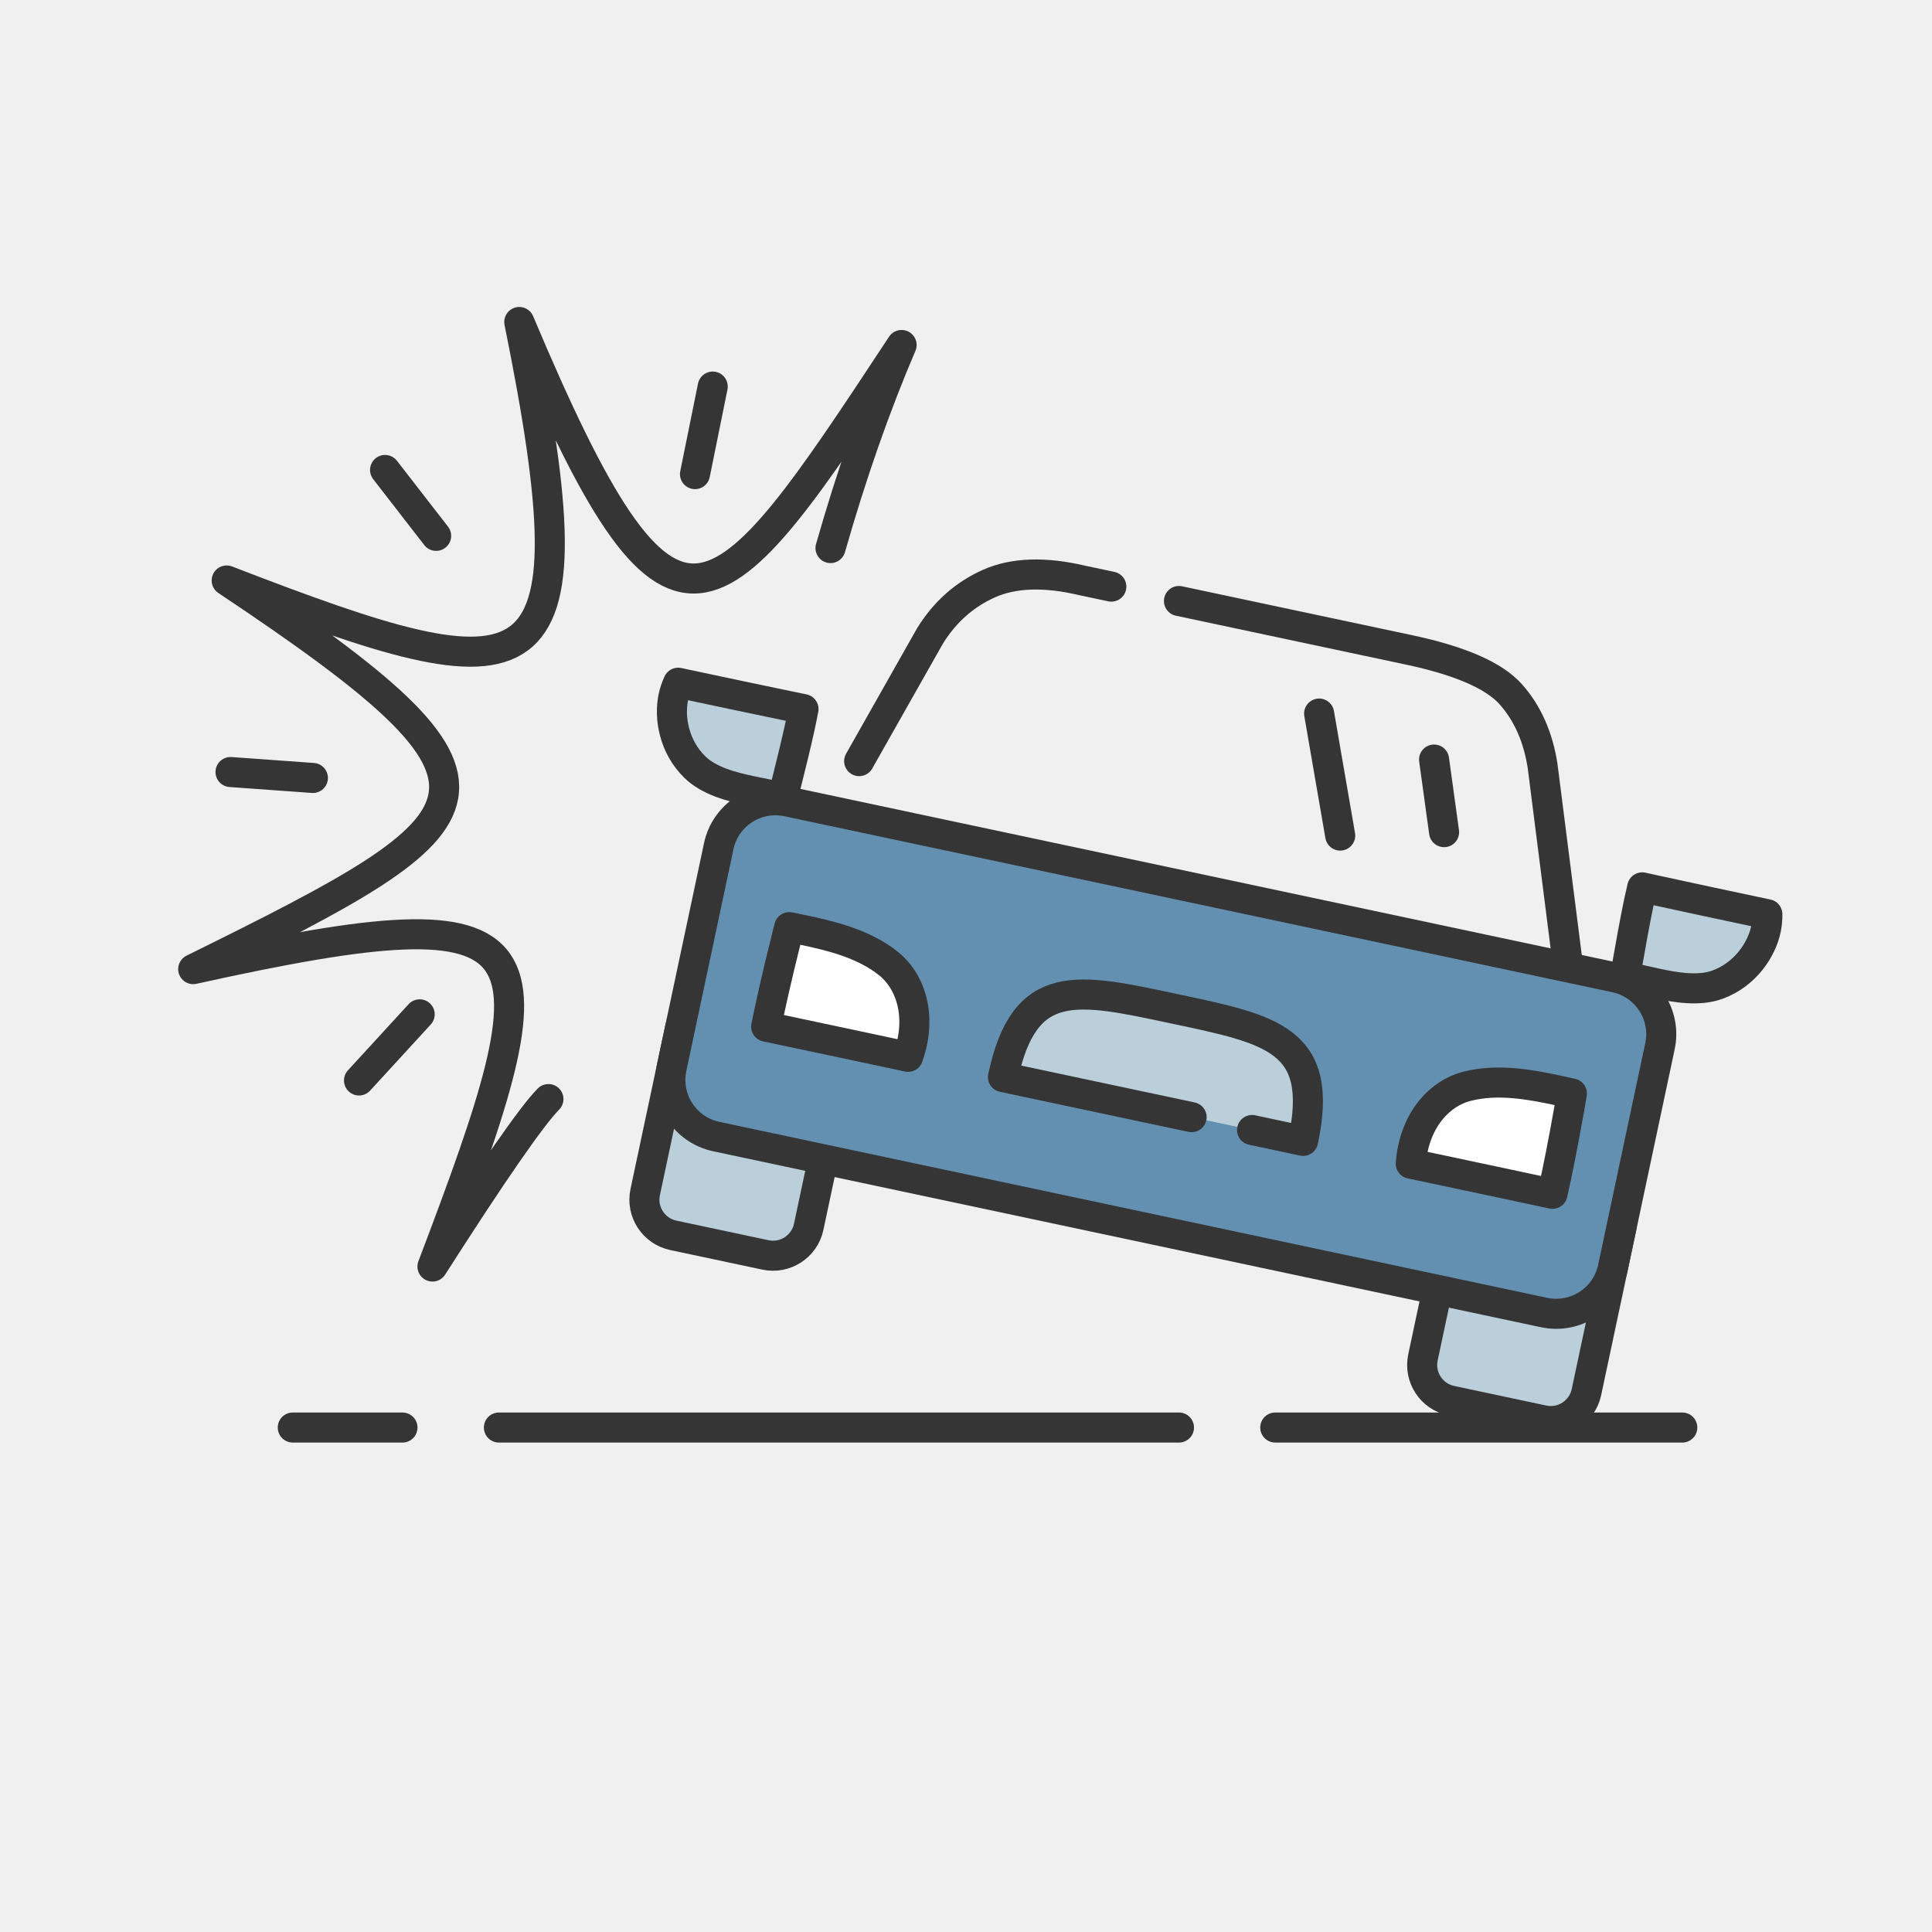
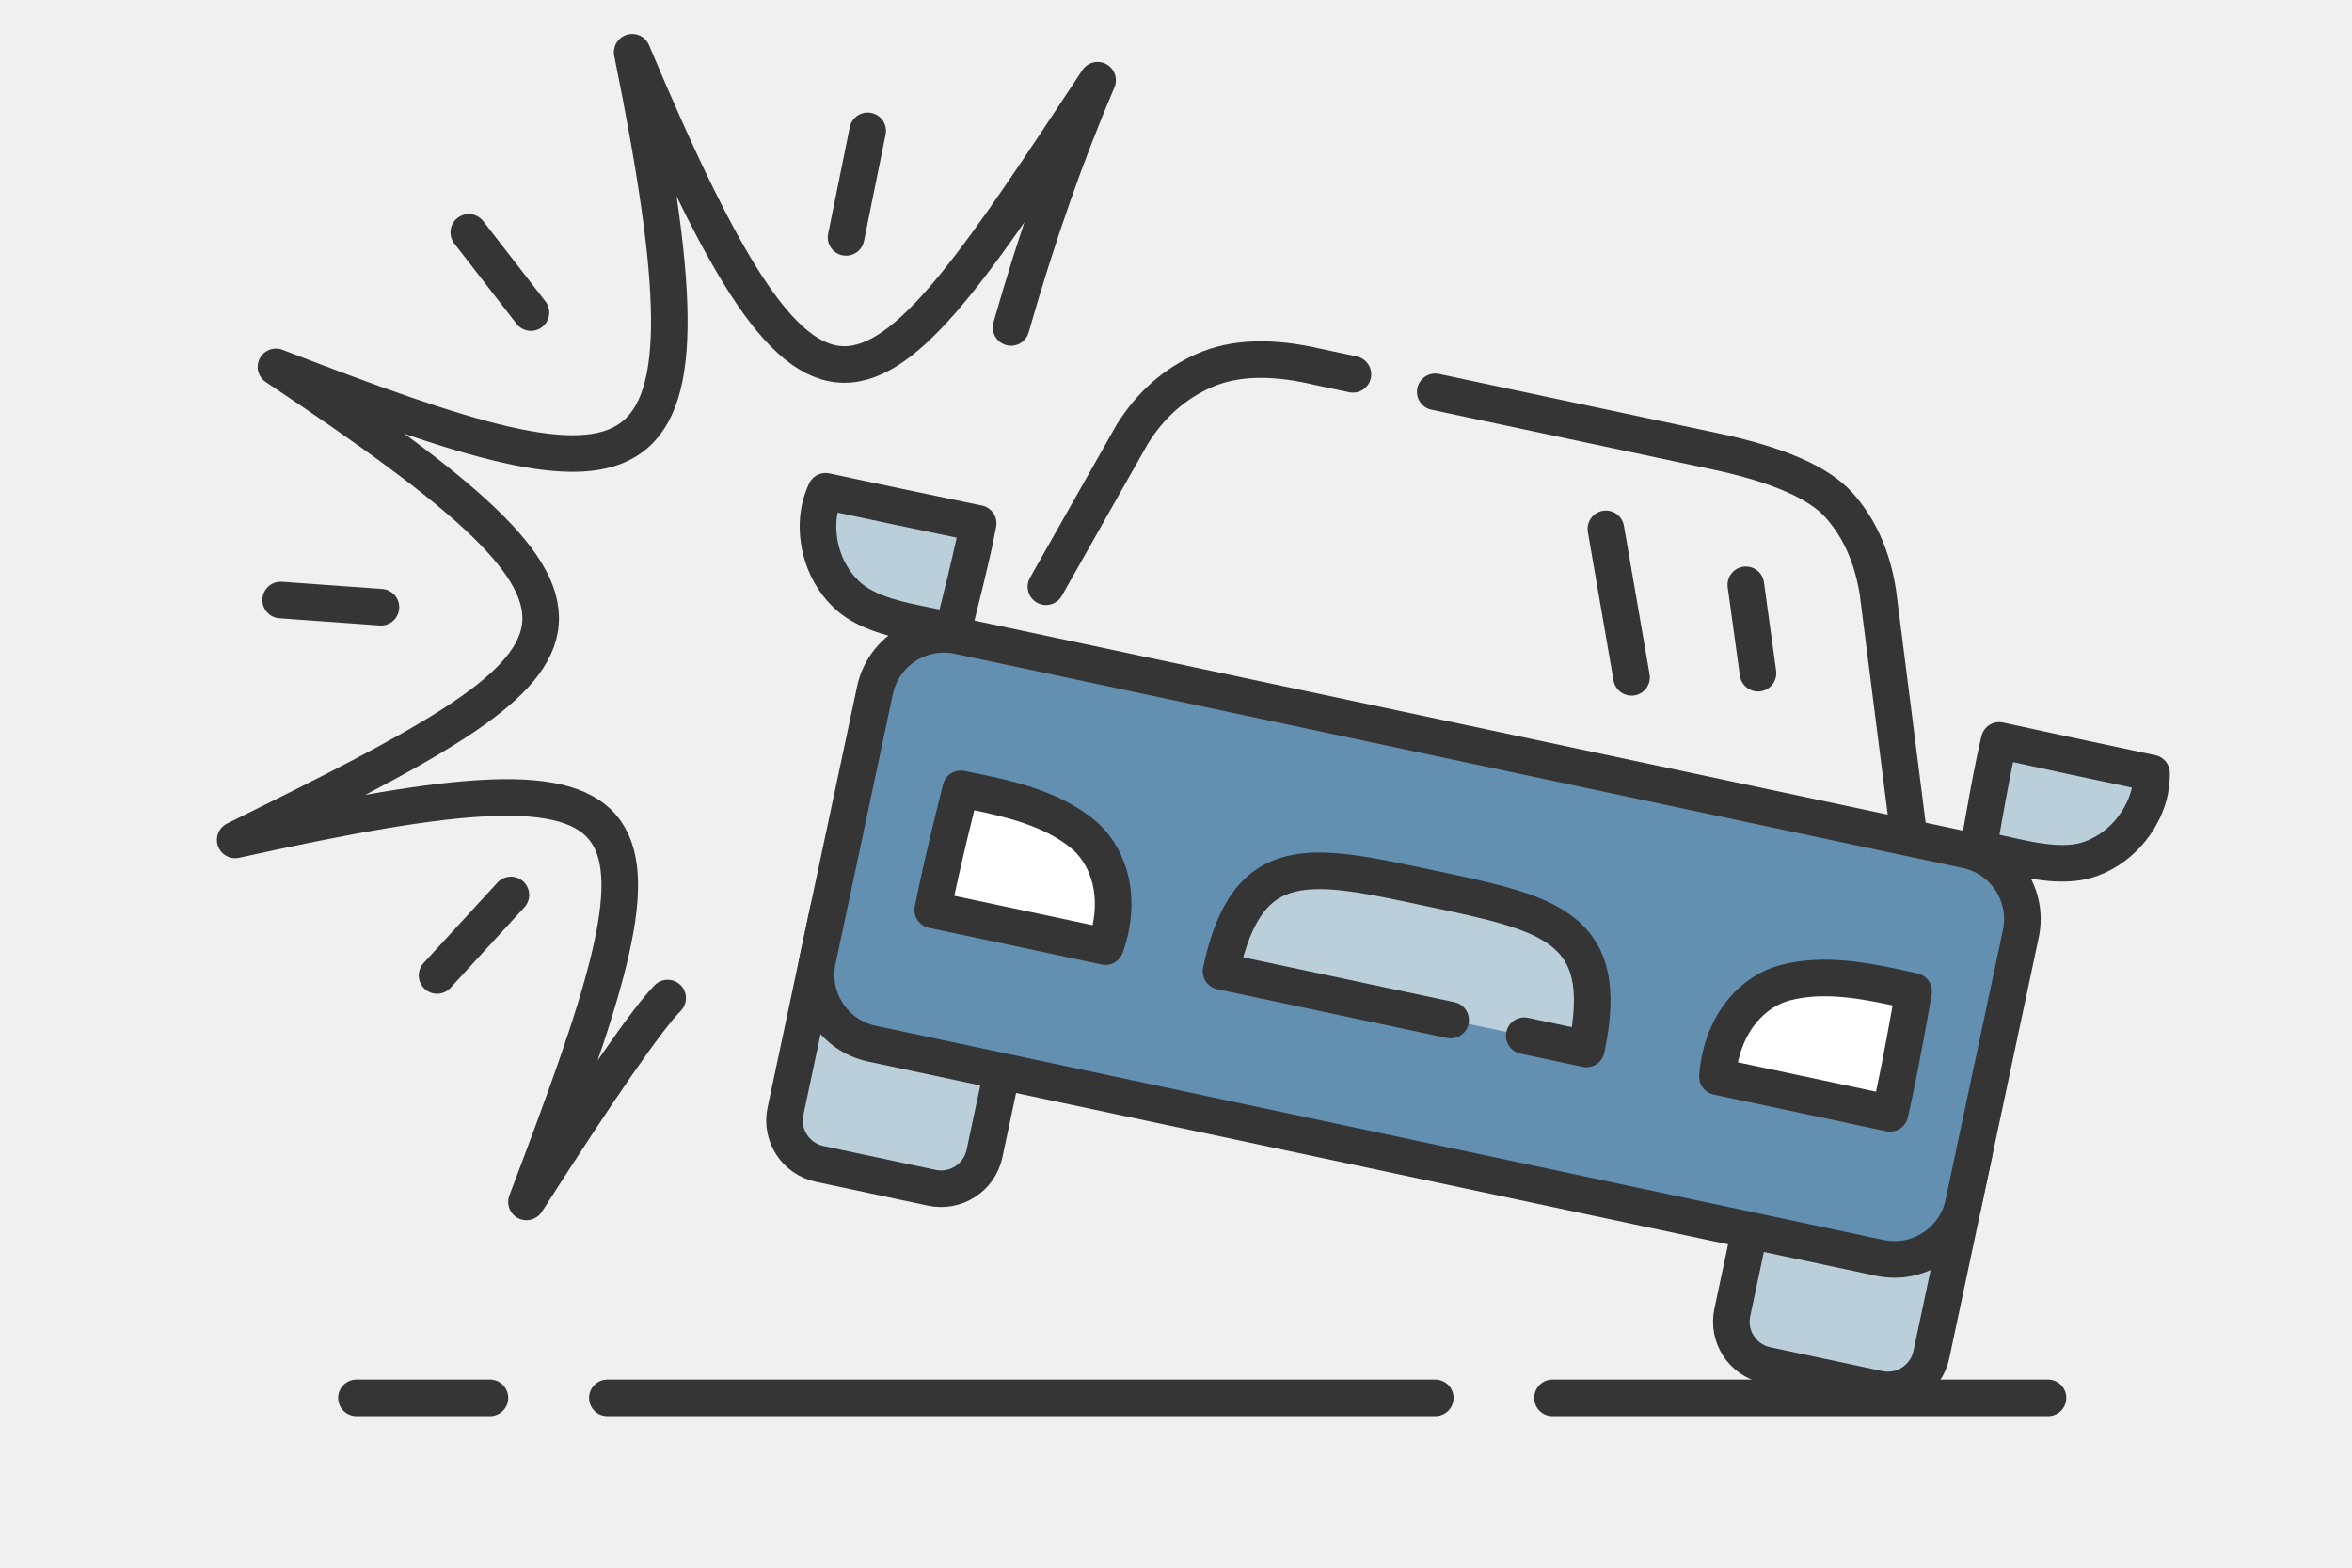
- <svg xmlns="http://www.w3.org/2000/svg" width="90px" height="90px" viewBox="0 0 90 90" version="1.1">
+ <svg xmlns="http://www.w3.org/2000/svg" width="90px" height="60px" viewBox="0 0 90 60" version="1.1">
  <g id="Large-Icons" stroke="none" stroke-width="1" fill="none" fill-rule="evenodd">
-     <g id="Car-Accident" transform="translate(9, 15)" stroke="#343534" stroke-width="1.4">
+     <g id="Car-Accident" transform="translate(9, 2)" stroke="#343534" stroke-width="1.4">
      <g id="Road" transform="translate(4, 51)" stroke-linecap="round" stroke-linejoin="round">
        <line x1="65.368" y1="0.5" x2="46.406" y2="0.5" id="Road-3" />
        <line x1="41.921" y1="0.5" x2="10.241" y2="0.5" id="Road-2" />
        <line x1="5.748" y1="0.5" x2="0.639" y2="0.5" id="Road-1" />
      </g>
      <g id="Car" transform="translate(46.39025, 30.47313) rotate(12) translate(-46.39025, -30.47313) translate(20.89025, 13.47313)">
        <path d="M8.897,22.571 C9.366,22.571 9.791,22.761 10.099,23.069 C10.407,23.376 10.597,23.801 10.597,24.271 L10.597,24.271 L10.597,32.105 C10.597,32.575 10.407,33 10.099,33.307 C9.791,33.615 9.366,33.805 8.897,33.805 L8.897,33.805 L4.511,33.805 C4.041,33.805 3.616,33.615 3.308,33.307 C3.001,33 2.811,32.575 2.811,32.105 L2.811,32.105 L2.811,24.271 C2.811,23.801 3.001,23.376 3.308,23.069 C3.616,22.761 4.041,22.571 4.511,22.571 L4.511,22.571 Z" id="Tire-L" fill="#BBCFDB" />
        <path d="M45.937,22.571 C46.407,22.571 46.832,22.761 47.14,23.069 C47.447,23.376 47.637,23.801 47.637,24.271 L47.637,24.271 L47.637,32.105 C47.637,32.575 47.447,33 47.14,33.307 C46.832,33.615 46.407,33.805 45.937,33.805 L45.937,33.805 L41.551,33.805 C41.082,33.805 40.657,33.615 40.349,33.307 C40.041,33 39.851,32.575 39.851,32.105 L39.851,32.105 L39.851,24.271 C39.851,23.801 40.041,23.376 40.349,23.069 C40.657,22.761 41.082,22.571 41.551,22.571 L41.551,22.571 Z" id="Tire-R" fill="#BBCFDB" />
        <path d="M44.937,12.932 C45.683,12.932 46.358,13.234 46.847,13.723 C47.335,14.211 47.637,14.886 47.637,15.632 L47.637,15.632 L47.637,26.188 C47.637,26.934 47.335,27.609 46.847,28.097 C46.358,28.586 45.683,28.888 44.937,28.888 L44.937,28.888 L5.511,28.888 C4.765,28.888 4.09,28.586 3.601,28.097 C3.113,27.609 2.811,26.934 2.811,26.188 L2.811,26.188 L2.811,15.632 C2.811,14.886 3.113,14.211 3.601,13.723 C4.09,13.234 4.765,12.932 5.511,12.932 L5.511,12.932 Z" id="Body" fill="#638FB1" />
        <path d="M13.521,18.634 C13.535,19.722 13.514,21.084 13.458,22.721 C13.45,22.949 13.442,23.173 13.434,23.391 C13.2,23.396 12.974,23.397 12.759,23.397 C11.51,23.397 9.907,23.373 8.557,22.694 C8.004,22.416 7.52,21.948 7.186,21.32 C6.809,20.612 6.622,19.696 6.764,18.634 L6.764,18.634 L8.862,18.636 L9.378,18.636 L10.459,18.636 L11.025,18.636 L12.208,18.635 Z" id="Headlight-L" fill="#FFFFFF" stroke-linecap="round" stroke-linejoin="round" transform="translate(10.1208, 21.0155) rotate(-180) translate(-10.1208, -21.0155) " />
        <path d="M44.169,18.634 C44.184,19.722 44.163,21.084 44.107,22.721 C44.099,22.949 44.091,23.173 44.082,23.391 C43.849,23.396 43.623,23.397 43.407,23.397 C42.16,23.397 40.559,23.373 39.209,22.693 C38.657,22.415 38.173,21.947 37.839,21.32 C37.463,20.612 37.276,19.696 37.419,18.634 L37.419,18.634 L39.515,18.636 L40.03,18.636 L41.11,18.636 L41.676,18.636 L42.857,18.635 Z" id="Headlight-R" fill="#FFFFFF" stroke-linecap="round" stroke-linejoin="round" transform="translate(40.7724, 21.0155) scale(-1, 1) rotate(180) translate(-40.7724, -21.0155) " />
        <path d="M20.432,18.63 C19.391,18.63 18.538,18.629 18,18.629 C18,23.464 20.502,23.401 25.143,23.401 C29.785,23.401 32.294,23.464 32.294,18.629 C29.956,18.629 26.378,18.63 23.311,18.63" id="Grill" fill="#BBCFDB" stroke-linecap="round" stroke-linejoin="round" transform="translate(25.14665, 21.01491) rotate(-180) translate(-25.14665, -21.01491) " />
        <path d="M5.346,8.565 C5.351,8.838 5.353,9.073 5.353,9.269 L5.353,9.414 C5.349,10.121 5.319,11.246 5.262,12.789 L5.262,12.789 L3.843,12.802 C2.772,12.812 1.722,12.742 0.964,12.265 C-0.196,11.536 -0.7,10.254 -0.7,9.278 C-0.7,9.056 -0.674,8.819 -0.62,8.577 C-0.413,8.577 -0.206,8.578 0.001,8.578 C1.521,8.58 3.071,8.577 4.649,8.569 C4.882,8.568 5.114,8.566 5.346,8.565 Z" id="Mirror-L" fill="#BBCFDB" stroke-linecap="round" stroke-linejoin="round" />
        <path d="M51.323,8.565 C51.328,8.838 51.331,9.073 51.331,9.269 L51.33,9.414 C51.327,10.121 51.297,11.246 51.24,12.789 L51.24,12.789 L49.821,12.802 C48.751,12.812 47.702,12.742 46.944,12.265 C45.785,11.536 45.281,10.254 45.281,9.278 C45.281,9.056 45.307,8.819 45.361,8.577 C45.569,8.577 45.776,8.578 45.983,8.578 C47.502,8.58 49.05,8.577 50.627,8.569 C50.86,8.568 51.092,8.566 51.323,8.565 Z" id="Mirror-R" fill="#BBCFDB" stroke-linecap="round" stroke-linejoin="round" transform="translate(48.30609, 10.68618) scale(-1, 1) translate(-48.30609, -10.68618) " />
        <path d="M8.386,10.397 L10.405,3.994 C10.854,2.754 11.584,1.77 12.595,1.04 C13.606,0.311 15.004,-0.035 16.789,0.003 L18.186,0.003 M21.407,0.003 L32.368,0.003 C34.801,0.003 36.489,0.349 37.43,1.04 C38.371,1.732 39.086,2.716 39.573,3.994 L42.583,12.618" id="Windshield" stroke-linecap="round" stroke-linejoin="round" />
        <line x1="28.884" y1="3.775" x2="31.026" y2="9.13" id="Glass-1" stroke-linecap="round" stroke-linejoin="round" />
        <line x1="34.567" y1="4.757" x2="35.726" y2="7.968" id="Glass-2" stroke-linecap="round" stroke-linejoin="round" />
      </g>
      <g id="Spark" transform="translate(-0, -0)" stroke-linecap="round" stroke-linejoin="round">
        <path d="M16.548,36.199 C15.757,37.003 13.957,39.603 11.146,44 C17.043,28.477 17.082,26.37 1.8971086e-15,30.146 C14.398,23.033 16.16,21.779 1.56,12.041 C16.084,17.654 18.765,17.654 15.19,-1.89734658e-14 C22.406,17.142 24.252,14.342 33,1.071 C31.78,3.919 30.676,7.073 29.688,10.531" id="Big-Spark" />
        <line x1="10.55" y1="32.252" x2="7.724" y2="35.333" id="Spark-4" />
        <line x1="5.576" y1="21.24" x2="1.739" y2="20.964" id="Spark-3" />
        <line x1="11.317" y1="9.962" x2="8.938" y2="6.893" id="Spark-2" />
        <line x1="23.375" y1="7.086" x2="24.202" y2="3.008" id="Spark-1" />
      </g>
    </g>
  </g>
</svg>
